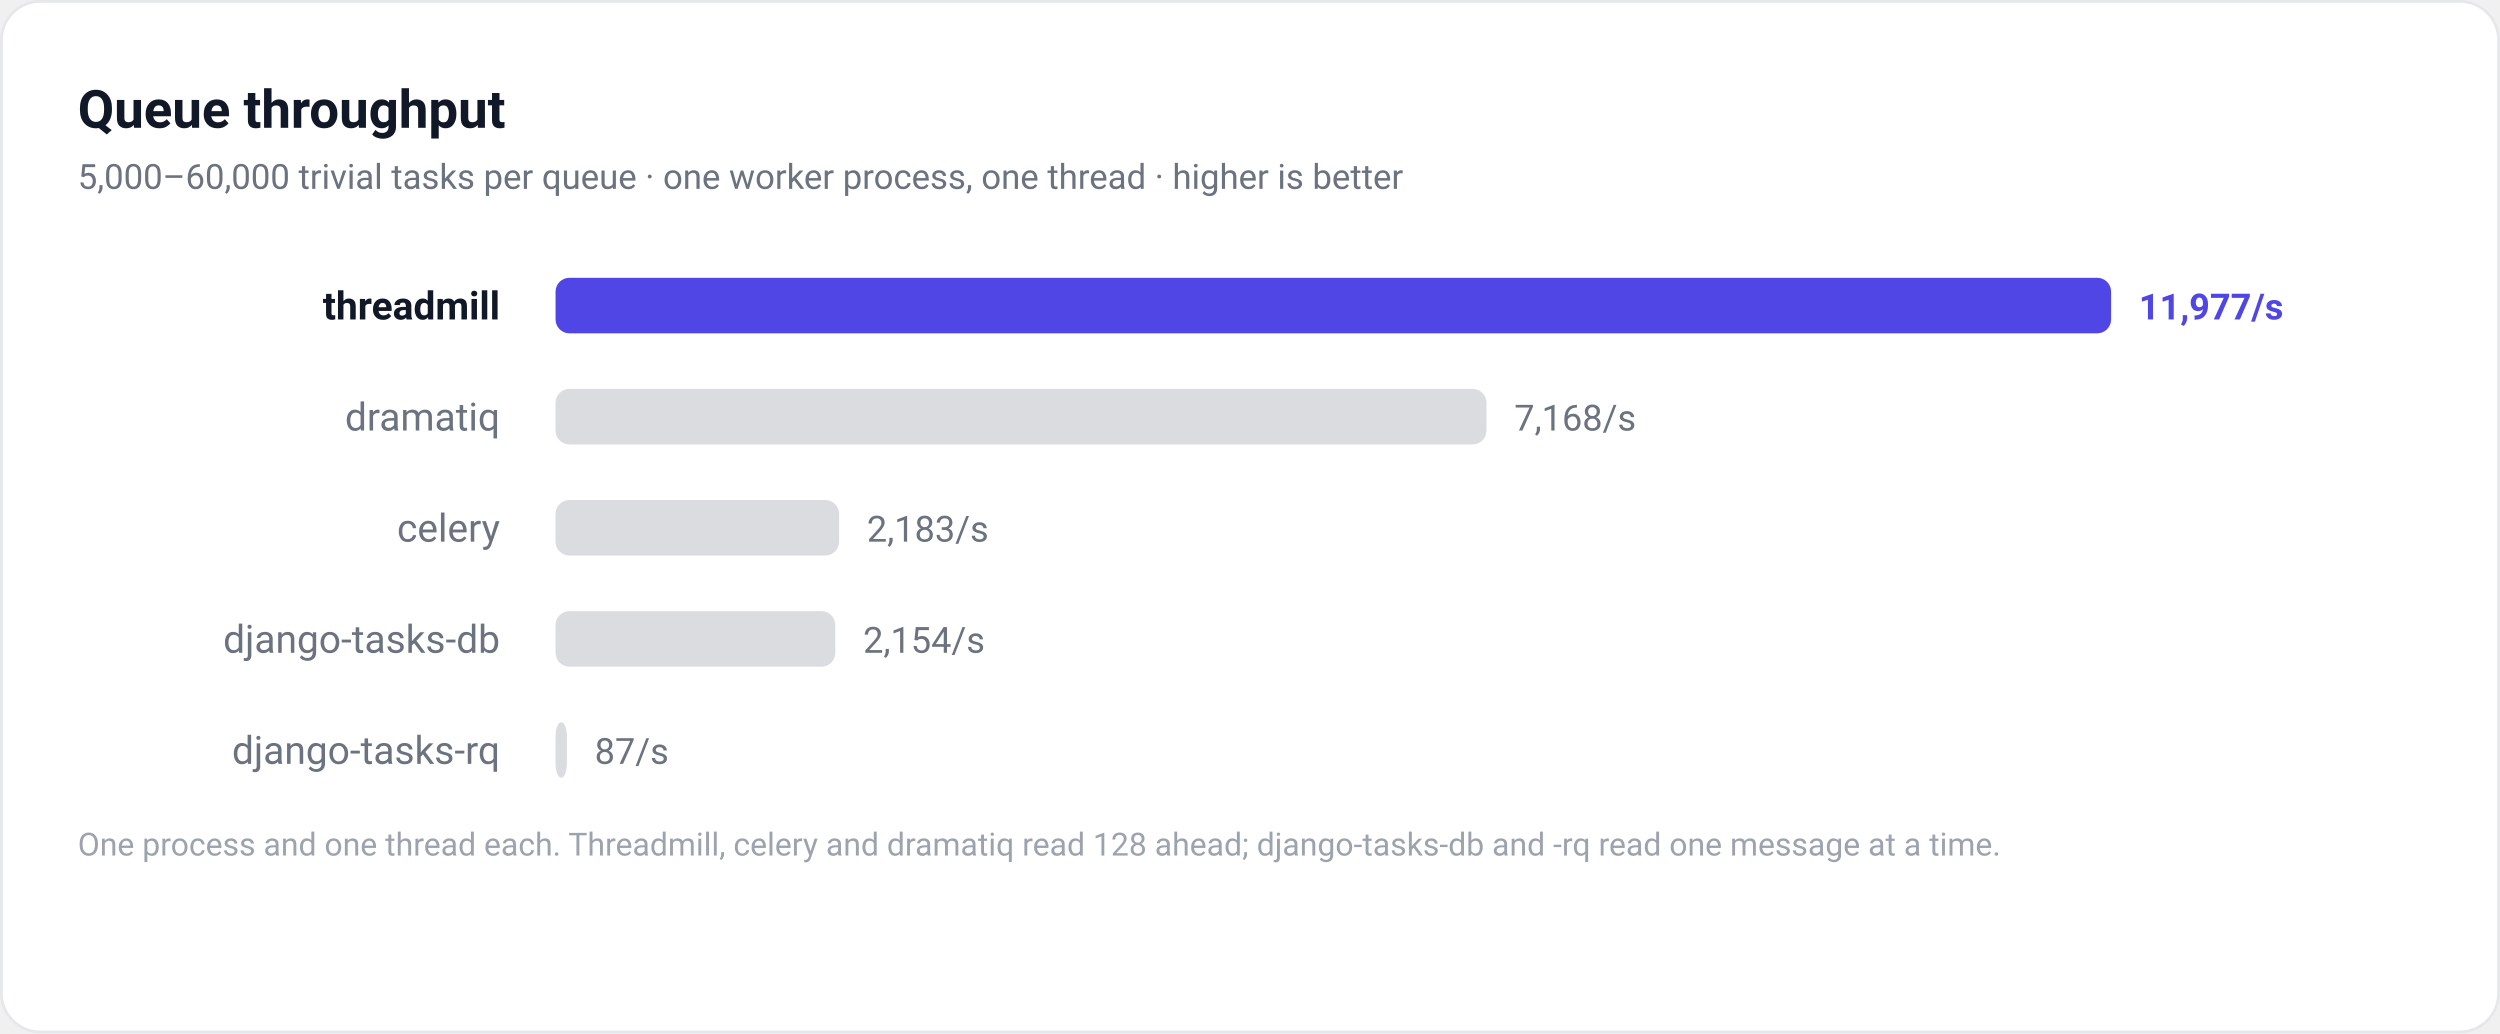
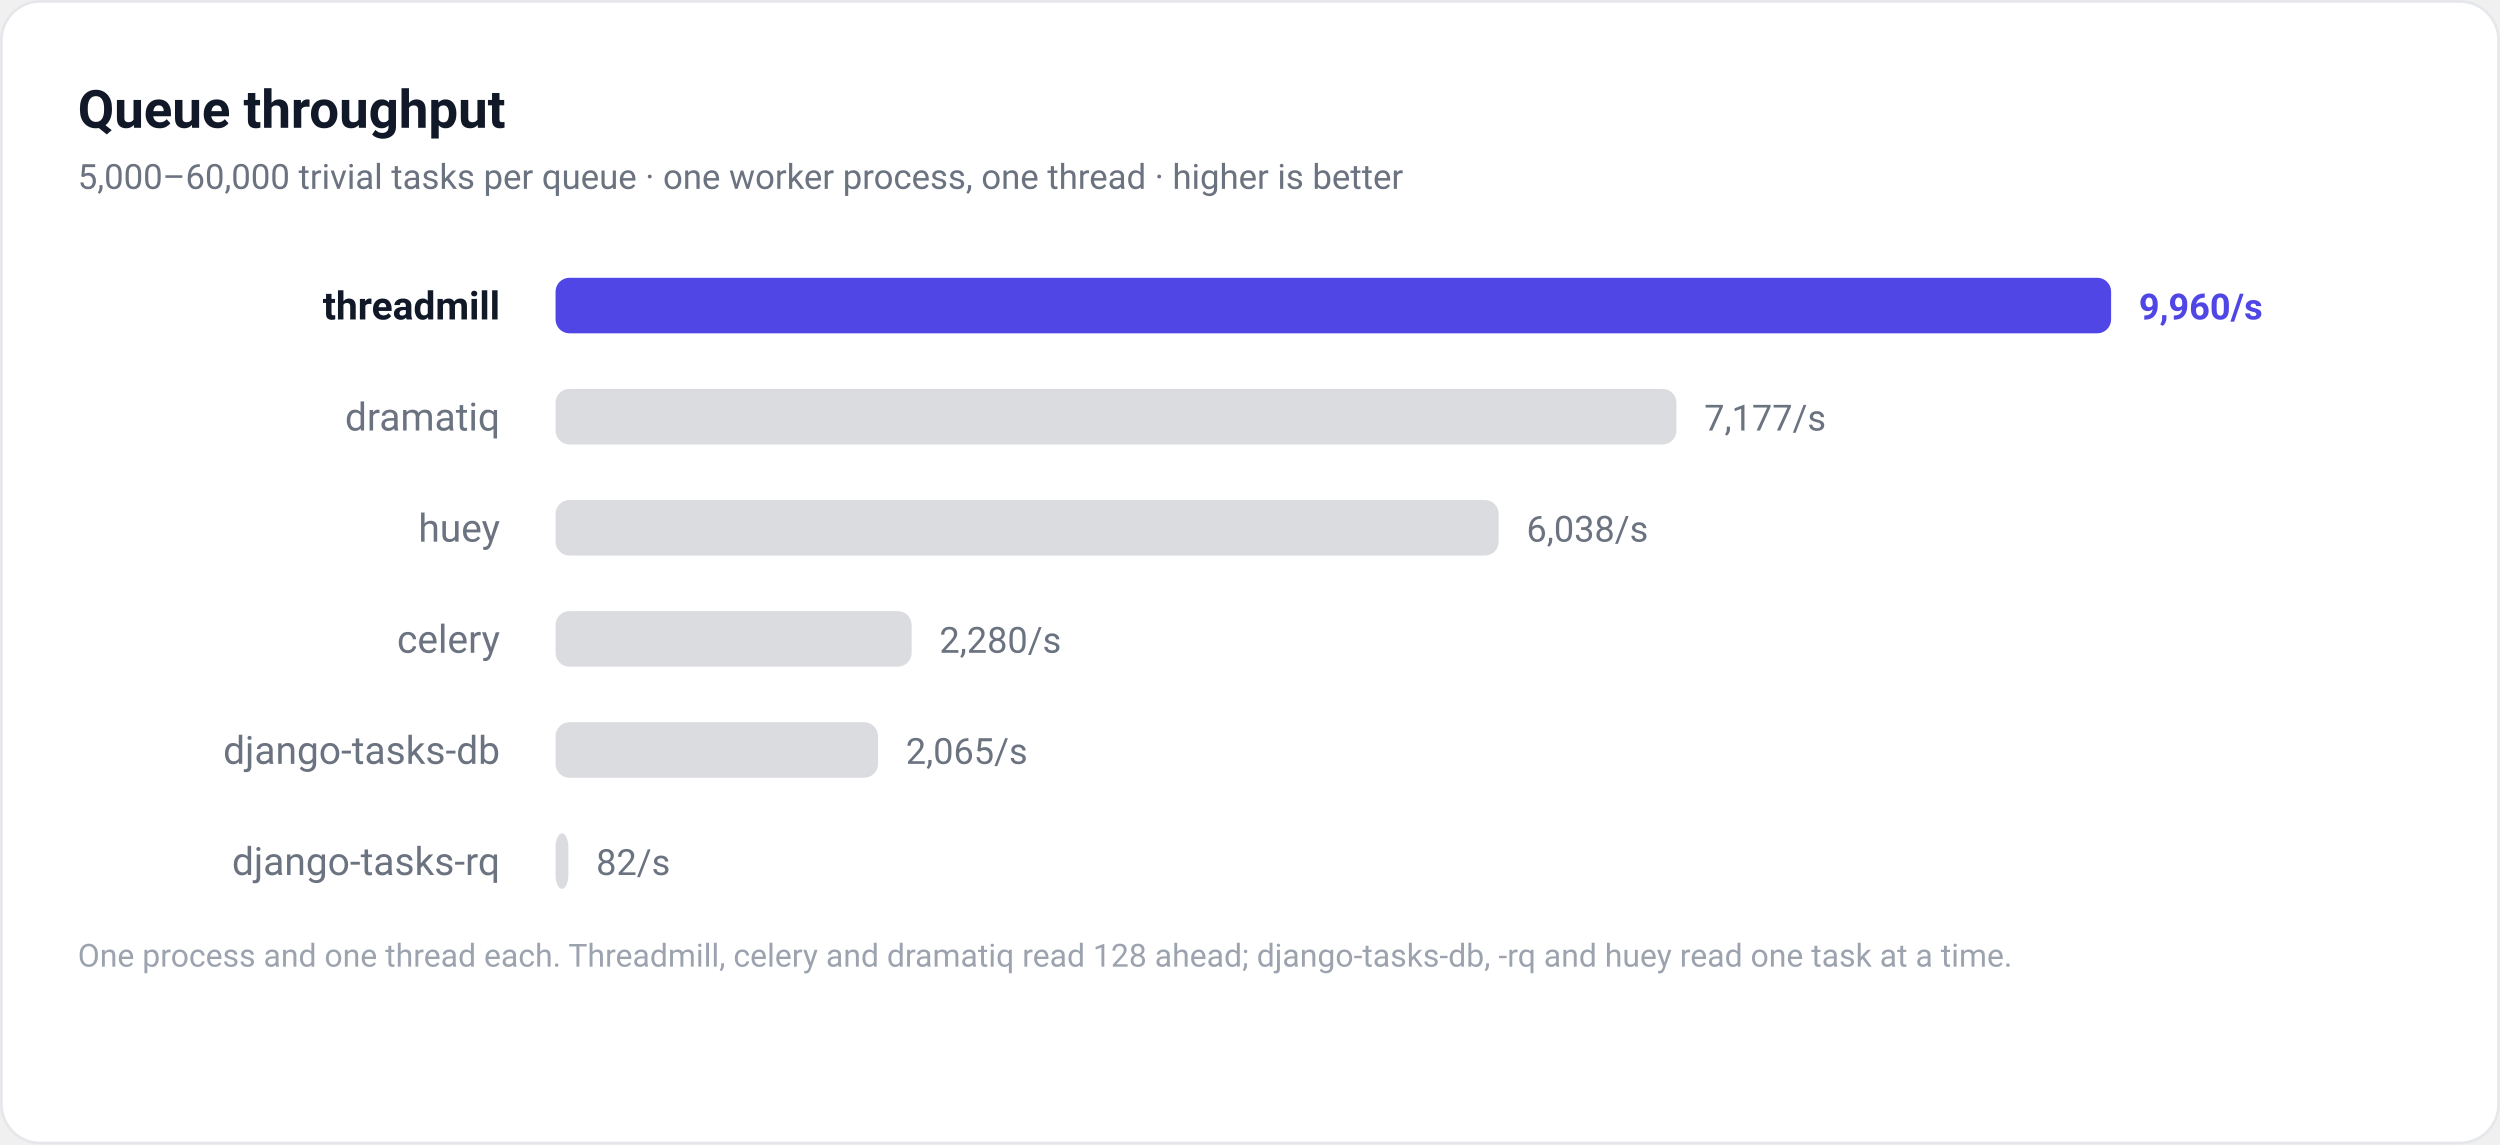
- <svg xmlns="http://www.w3.org/2000/svg" viewBox="0 0 900 372" width="900" height="372" role="img" aria-label="Tasks per second with one worker: threadmill 11,977, dramatiq 7,168, celery 2,183, django-tasks-db 2,154, django-tasks-rq 87.">
+ <svg xmlns="http://www.w3.org/2000/svg" viewBox="0 0 900 412" width="900" height="412" role="img" aria-label="Tasks per second with one worker: threadmill 9,960, dramatiq 7,177, huey 6,038, celery 2,280, django-tasks-db 2,065, django-tasks-rq 82.">
  <style>svg{max-width:100%;height:auto}</style>
-   <rect x="0.5" y="0.5" width="899" height="371" rx="14" fill="#ffffff" stroke="#e5e7eb" />
+   <rect x="0.5" y="0.5" width="899" height="411" rx="14" fill="#ffffff" stroke="#e5e7eb" />
  <text x="28" y="46" font-family="system-ui, -apple-system, &quot;Segoe UI&quot;, Roboto, &quot;Helvetica Neue&quot;, Arial, sans-serif" font-size="19" font-weight="700" fill="#111827" text-anchor="start">Queue throughput</text>
  <text x="28" y="68" font-family="system-ui, -apple-system, &quot;Segoe UI&quot;, Roboto, &quot;Helvetica Neue&quot;, Arial, sans-serif" font-size="12.5" font-weight="400" fill="#6b7280" text-anchor="start">5,000–60,000 trivial tasks per queue · one worker process, one thread · higher is better</text>
  <text x="180" y="115" font-family="system-ui, -apple-system, &quot;Segoe UI&quot;, Roboto, &quot;Helvetica Neue&quot;, Arial, sans-serif" font-size="14" font-weight="700" fill="#111827" text-anchor="end">threadmill</text>
  <rect x="200" y="100" width="560.00" height="20" rx="5" fill="#4f46e5" opacity="1" />
-   <text x="770" y="115" font-family="system-ui, -apple-system, &quot;Segoe UI&quot;, Roboto, &quot;Helvetica Neue&quot;, Arial, sans-serif" font-size="13" font-weight="700" fill="#4f46e5" text-anchor="start">11,977/s</text>
+   <text x="770" y="115" font-family="system-ui, -apple-system, &quot;Segoe UI&quot;, Roboto, &quot;Helvetica Neue&quot;, Arial, sans-serif" font-size="13" font-weight="700" fill="#4f46e5" text-anchor="start">9,960/s</text>
  <text x="180" y="155" font-family="system-ui, -apple-system, &quot;Segoe UI&quot;, Roboto, &quot;Helvetica Neue&quot;, Arial, sans-serif" font-size="14" font-weight="400" fill="#6b7280" text-anchor="end">dramatiq</text>
-   <rect x="200" y="140" width="335.14" height="20" rx="5" fill="#6b7280" opacity="0.25" />
-   <text x="545.141" y="155" font-family="system-ui, -apple-system, &quot;Segoe UI&quot;, Roboto, &quot;Helvetica Neue&quot;, Arial, sans-serif" font-size="13" font-weight="400" fill="#6b7280" text-anchor="start">7,168/s</text>
-   <text x="180" y="195" font-family="system-ui, -apple-system, &quot;Segoe UI&quot;, Roboto, &quot;Helvetica Neue&quot;, Arial, sans-serif" font-size="14" font-weight="400" fill="#6b7280" text-anchor="end">celery</text>
-   <rect x="200" y="180" width="102.07" height="20" rx="5" fill="#6b7280" opacity="0.25" />
-   <text x="312.07" y="195" font-family="system-ui, -apple-system, &quot;Segoe UI&quot;, Roboto, &quot;Helvetica Neue&quot;, Arial, sans-serif" font-size="13" font-weight="400" fill="#6b7280" text-anchor="start">2,183/s</text>
-   <text x="180" y="235" font-family="system-ui, -apple-system, &quot;Segoe UI&quot;, Roboto, &quot;Helvetica Neue&quot;, Arial, sans-serif" font-size="14" font-weight="400" fill="#6b7280" text-anchor="end">django-tasks-db</text>
-   <rect x="200" y="220" width="100.72" height="20" rx="5" fill="#6b7280" opacity="0.25" />
-   <text x="310.723" y="235" font-family="system-ui, -apple-system, &quot;Segoe UI&quot;, Roboto, &quot;Helvetica Neue&quot;, Arial, sans-serif" font-size="13" font-weight="400" fill="#6b7280" text-anchor="start">2,154/s</text>
-   <text x="180" y="275" font-family="system-ui, -apple-system, &quot;Segoe UI&quot;, Roboto, &quot;Helvetica Neue&quot;, Arial, sans-serif" font-size="14" font-weight="400" fill="#6b7280" text-anchor="end">django-tasks-rq</text>
-   <rect x="200" y="260" width="4.08" height="20" rx="5" fill="#6b7280" opacity="0.25" />
-   <text x="214.079" y="275" font-family="system-ui, -apple-system, &quot;Segoe UI&quot;, Roboto, &quot;Helvetica Neue&quot;, Arial, sans-serif" font-size="13" font-weight="400" fill="#6b7280" text-anchor="start">87/s</text>
-   <text x="28" y="308" font-family="system-ui, -apple-system, &quot;Segoe UI&quot;, Roboto, &quot;Helvetica Neue&quot;, Arial, sans-serif" font-size="11.5" font-weight="400" fill="#9ca3af" text-anchor="start">One process and one thread each. Threadmill, celery and dramatiq read 128 ahead; django-tasks-db and -rq read one message at a time.</text>
+   <rect x="200" y="140" width="403.52" height="20" rx="5" fill="#6b7280" opacity="0.25" />
+   <text x="613.518" y="155" font-family="system-ui, -apple-system, &quot;Segoe UI&quot;, Roboto, &quot;Helvetica Neue&quot;, Arial, sans-serif" font-size="13" font-weight="400" fill="#6b7280" text-anchor="start">7,177/s</text>
+   <text x="180" y="195" font-family="system-ui, -apple-system, &quot;Segoe UI&quot;, Roboto, &quot;Helvetica Neue&quot;, Arial, sans-serif" font-size="14" font-weight="400" fill="#6b7280" text-anchor="end">huey</text>
+   <rect x="200" y="180" width="339.52" height="20" rx="5" fill="#6b7280" opacity="0.25" />
+   <text x="549.524" y="195" font-family="system-ui, -apple-system, &quot;Segoe UI&quot;, Roboto, &quot;Helvetica Neue&quot;, Arial, sans-serif" font-size="13" font-weight="400" fill="#6b7280" text-anchor="start">6,038/s</text>
+   <text x="180" y="235" font-family="system-ui, -apple-system, &quot;Segoe UI&quot;, Roboto, &quot;Helvetica Neue&quot;, Arial, sans-serif" font-size="14" font-weight="400" fill="#6b7280" text-anchor="end">celery</text>
+   <rect x="200" y="220" width="128.19" height="20" rx="5" fill="#6b7280" opacity="0.25" />
+   <text x="338.192" y="235" font-family="system-ui, -apple-system, &quot;Segoe UI&quot;, Roboto, &quot;Helvetica Neue&quot;, Arial, sans-serif" font-size="13" font-weight="400" fill="#6b7280" text-anchor="start">2,280/s</text>
+   <text x="180" y="275" font-family="system-ui, -apple-system, &quot;Segoe UI&quot;, Roboto, &quot;Helvetica Neue&quot;, Arial, sans-serif" font-size="14" font-weight="400" fill="#6b7280" text-anchor="end">django-tasks-db</text>
+   <rect x="200" y="260" width="116.09" height="20" rx="5" fill="#6b7280" opacity="0.25" />
+   <text x="326.087" y="275" font-family="system-ui, -apple-system, &quot;Segoe UI&quot;, Roboto, &quot;Helvetica Neue&quot;, Arial, sans-serif" font-size="13" font-weight="400" fill="#6b7280" text-anchor="start">2,065/s</text>
+   <text x="180" y="315" font-family="system-ui, -apple-system, &quot;Segoe UI&quot;, Roboto, &quot;Helvetica Neue&quot;, Arial, sans-serif" font-size="14" font-weight="400" fill="#6b7280" text-anchor="end">django-tasks-rq</text>
+   <rect x="200" y="300" width="4.61" height="20" rx="5" fill="#6b7280" opacity="0.25" />
+   <text x="214.615" y="315" font-family="system-ui, -apple-system, &quot;Segoe UI&quot;, Roboto, &quot;Helvetica Neue&quot;, Arial, sans-serif" font-size="13" font-weight="400" fill="#6b7280" text-anchor="start">82/s</text>
+   <text x="28" y="348" font-family="system-ui, -apple-system, &quot;Segoe UI&quot;, Roboto, &quot;Helvetica Neue&quot;, Arial, sans-serif" font-size="11.5" font-weight="400" fill="#9ca3af" text-anchor="start">One process and one thread each. Threadmill, celery and dramatiq read 128 ahead; django-tasks-db, -rq and huey read one task at a time.</text>
</svg>
